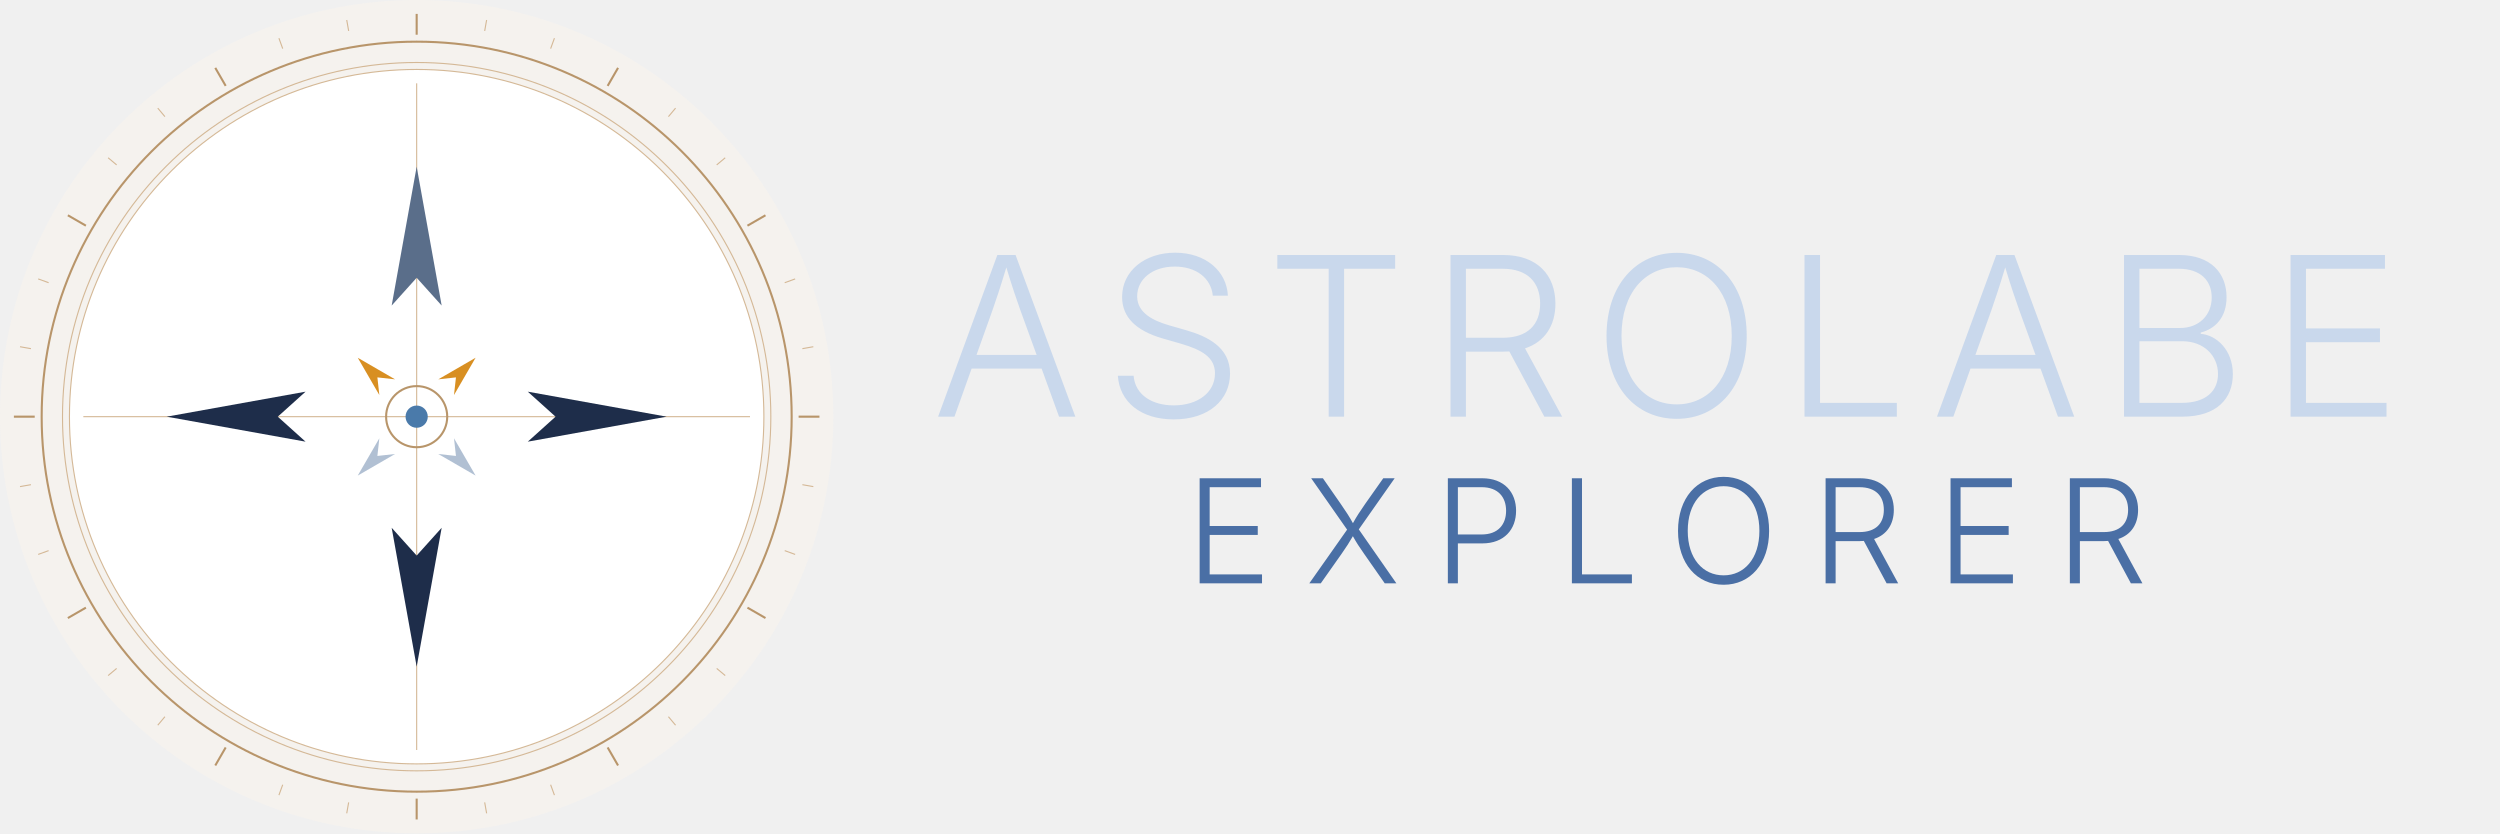
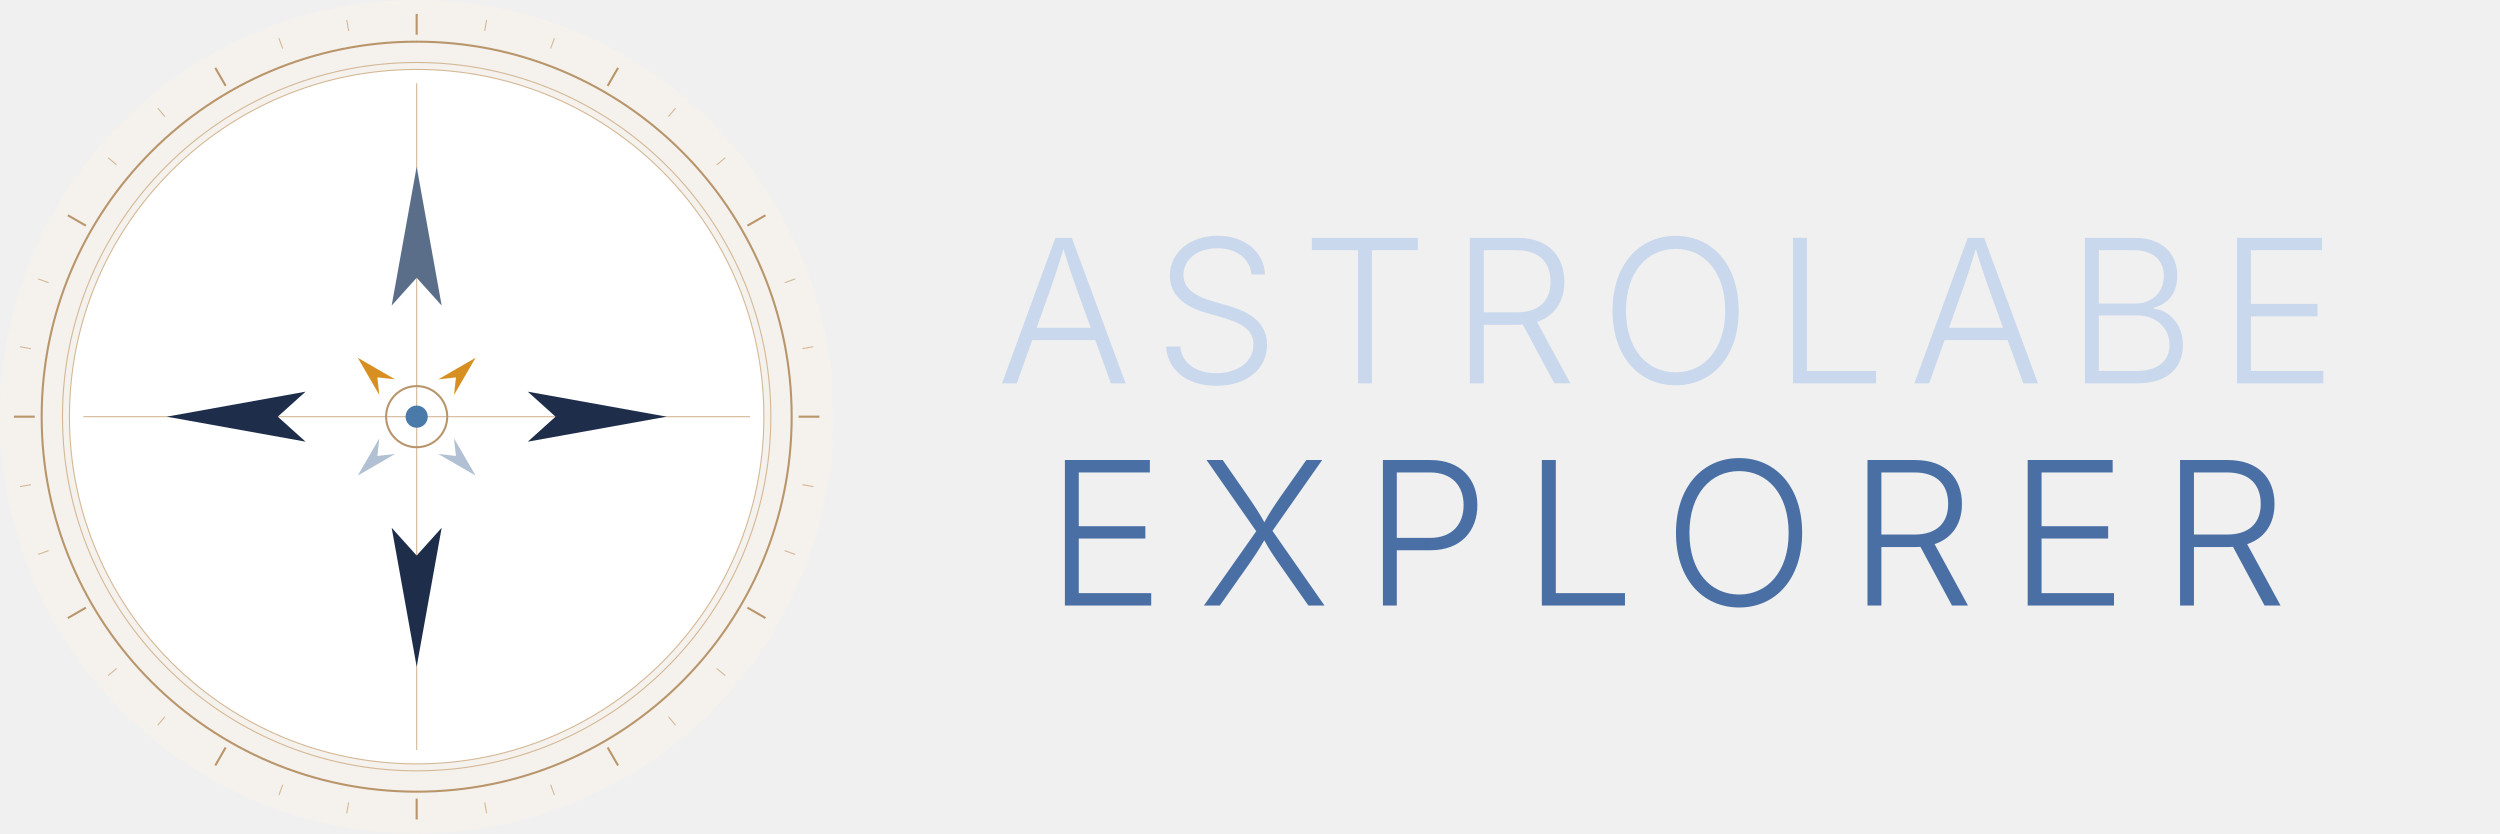
<svg xmlns="http://www.w3.org/2000/svg" width="900" height="300" viewBox="0 0 900 300">
  <svg x="0" y="0" width="300" height="300" viewBox="50 50 600 600">
    <circle cx="350" cy="350" r="300" fill="#f5f2ee" />
    <g transform="translate(350,350)">
      <line x1="0" y1="-290" x2="0" y2="-275" stroke="#b8956a" stroke-width="1.5" transform="rotate(0)" />
      <line x1="0" y1="-290" x2="0" y2="-275" stroke="#b8956a" stroke-width="1.5" transform="rotate(30)" />
      <line x1="0" y1="-290" x2="0" y2="-275" stroke="#b8956a" stroke-width="1.5" transform="rotate(60)" />
      <line x1="0" y1="-290" x2="0" y2="-275" stroke="#b8956a" stroke-width="1.5" transform="rotate(90)" />
      <line x1="0" y1="-290" x2="0" y2="-275" stroke="#b8956a" stroke-width="1.5" transform="rotate(120)" />
      <line x1="0" y1="-290" x2="0" y2="-275" stroke="#b8956a" stroke-width="1.5" transform="rotate(150)" />
      <line x1="0" y1="-290" x2="0" y2="-275" stroke="#b8956a" stroke-width="1.5" transform="rotate(180)" />
      <line x1="0" y1="-290" x2="0" y2="-275" stroke="#b8956a" stroke-width="1.5" transform="rotate(210)" />
      <line x1="0" y1="-290" x2="0" y2="-275" stroke="#b8956a" stroke-width="1.5" transform="rotate(240)" />
      <line x1="0" y1="-290" x2="0" y2="-275" stroke="#b8956a" stroke-width="1.5" transform="rotate(270)" />
      <line x1="0" y1="-290" x2="0" y2="-275" stroke="#b8956a" stroke-width="1.5" transform="rotate(300)" />
      <line x1="0" y1="-290" x2="0" y2="-275" stroke="#b8956a" stroke-width="1.5" transform="rotate(330)" />
      <line x1="0" y1="-290" x2="0" y2="-282" stroke="#d4b896" stroke-width="0.8" transform="rotate(10)" />
      <line x1="0" y1="-290" x2="0" y2="-282" stroke="#d4b896" stroke-width="0.8" transform="rotate(20)" />
      <line x1="0" y1="-290" x2="0" y2="-282" stroke="#d4b896" stroke-width="0.8" transform="rotate(40)" />
      <line x1="0" y1="-290" x2="0" y2="-282" stroke="#d4b896" stroke-width="0.8" transform="rotate(50)" />
      <line x1="0" y1="-290" x2="0" y2="-282" stroke="#d4b896" stroke-width="0.8" transform="rotate(70)" />
      <line x1="0" y1="-290" x2="0" y2="-282" stroke="#d4b896" stroke-width="0.8" transform="rotate(80)" />
      <line x1="0" y1="-290" x2="0" y2="-282" stroke="#d4b896" stroke-width="0.8" transform="rotate(100)" />
      <line x1="0" y1="-290" x2="0" y2="-282" stroke="#d4b896" stroke-width="0.8" transform="rotate(110)" />
      <line x1="0" y1="-290" x2="0" y2="-282" stroke="#d4b896" stroke-width="0.8" transform="rotate(130)" />
      <line x1="0" y1="-290" x2="0" y2="-282" stroke="#d4b896" stroke-width="0.8" transform="rotate(140)" />
      <line x1="0" y1="-290" x2="0" y2="-282" stroke="#d4b896" stroke-width="0.8" transform="rotate(160)" />
      <line x1="0" y1="-290" x2="0" y2="-282" stroke="#d4b896" stroke-width="0.8" transform="rotate(170)" />
      <line x1="0" y1="-290" x2="0" y2="-282" stroke="#d4b896" stroke-width="0.8" transform="rotate(190)" />
      <line x1="0" y1="-290" x2="0" y2="-282" stroke="#d4b896" stroke-width="0.8" transform="rotate(200)" />
      <line x1="0" y1="-290" x2="0" y2="-282" stroke="#d4b896" stroke-width="0.8" transform="rotate(220)" />
      <line x1="0" y1="-290" x2="0" y2="-282" stroke="#d4b896" stroke-width="0.8" transform="rotate(230)" />
      <line x1="0" y1="-290" x2="0" y2="-282" stroke="#d4b896" stroke-width="0.8" transform="rotate(250)" />
      <line x1="0" y1="-290" x2="0" y2="-282" stroke="#d4b896" stroke-width="0.8" transform="rotate(260)" />
      <line x1="0" y1="-290" x2="0" y2="-282" stroke="#d4b896" stroke-width="0.8" transform="rotate(280)" />
      <line x1="0" y1="-290" x2="0" y2="-282" stroke="#d4b896" stroke-width="0.8" transform="rotate(290)" />
      <line x1="0" y1="-290" x2="0" y2="-282" stroke="#d4b896" stroke-width="0.8" transform="rotate(310)" />
      <line x1="0" y1="-290" x2="0" y2="-282" stroke="#d4b896" stroke-width="0.8" transform="rotate(320)" />
      <line x1="0" y1="-290" x2="0" y2="-282" stroke="#d4b896" stroke-width="0.8" transform="rotate(340)" />
      <line x1="0" y1="-290" x2="0" y2="-282" stroke="#d4b896" stroke-width="0.8" transform="rotate(350)" />
    </g>
    <circle cx="350" cy="350" r="270" fill="none" stroke="#b8956a" stroke-width="1.5" />
    <circle cx="350" cy="350" r="255" fill="none" stroke="#d4b896" stroke-width="0.8" />
    <circle cx="350" cy="350" r="250" fill="#ffffff" />
    <circle cx="350" cy="350" r="250" fill="none" stroke="#d4b896" stroke-width="0.8" />
    <line x1="350" y1="110" x2="350" y2="590" stroke="#d4b896" stroke-width="0.8" />
    <line x1="110" y1="350" x2="590" y2="350" stroke="#d4b896" stroke-width="0.8" />
    <g transform="translate(350,350)">
      <polygon points="0,-180 -18,-80 0,-100 18,-80" fill="#5a6e8a" />
      <polygon points="0,180 -18,80 0,100 18,80" fill="#1e2d4a" />
      <polygon points="180,0 80,-18 100,0 80,18" fill="#1e2d4a" />
      <polygon points="-180,0 -80,-18 -100,0 -80,18" fill="#1e2d4a" />
      <polygon points="0,-60 -8,-30 0,-40 8,-30" fill="#d4830a" opacity="0.9" transform="rotate(45)" />
      <polygon points="0,-60 -8,-30 0,-40 8,-30" fill="#9db0c8" opacity="0.8" transform="rotate(135)" />
      <polygon points="0,-60 -8,-30 0,-40 8,-30" fill="#9db0c8" opacity="0.8" transform="rotate(225)" />
      <polygon points="0,-60 -8,-30 0,-40 8,-30" fill="#d4830a" opacity="0.9" transform="rotate(315)" />
      <circle cx="0" cy="0" r="22" fill="none" stroke="#b8956a" stroke-width="1.5" />
      <circle cx="0" cy="0" r="8" fill="#4a7aaa" />
    </g>
  </svg>
-   <text x="600" y="150" text-anchor="middle" fill="#c9d8ec" font-family="'Inter',sans-serif" font-size="80" font-weight="300" letter-spacing="8">ASTROLABE</text>
-   <text x="600" y="210" text-anchor="middle" fill="#4a6fa5" font-family="'Inter',sans-serif" font-size="52" font-weight="300" letter-spacing="12">EXPLORER</text>
+   <text x="600" y="138" text-anchor="middle" fill="#c9d8ec" font-family="'Inter',sans-serif" font-size="72" font-weight="300" letter-spacing="8">ASTROLABE</text>
+   <text x="600" y="218" text-anchor="middle" fill="#4a6fa5" font-family="'Inter',sans-serif" font-size="72" font-weight="300" letter-spacing="12">EXPLORER</text>
</svg>
